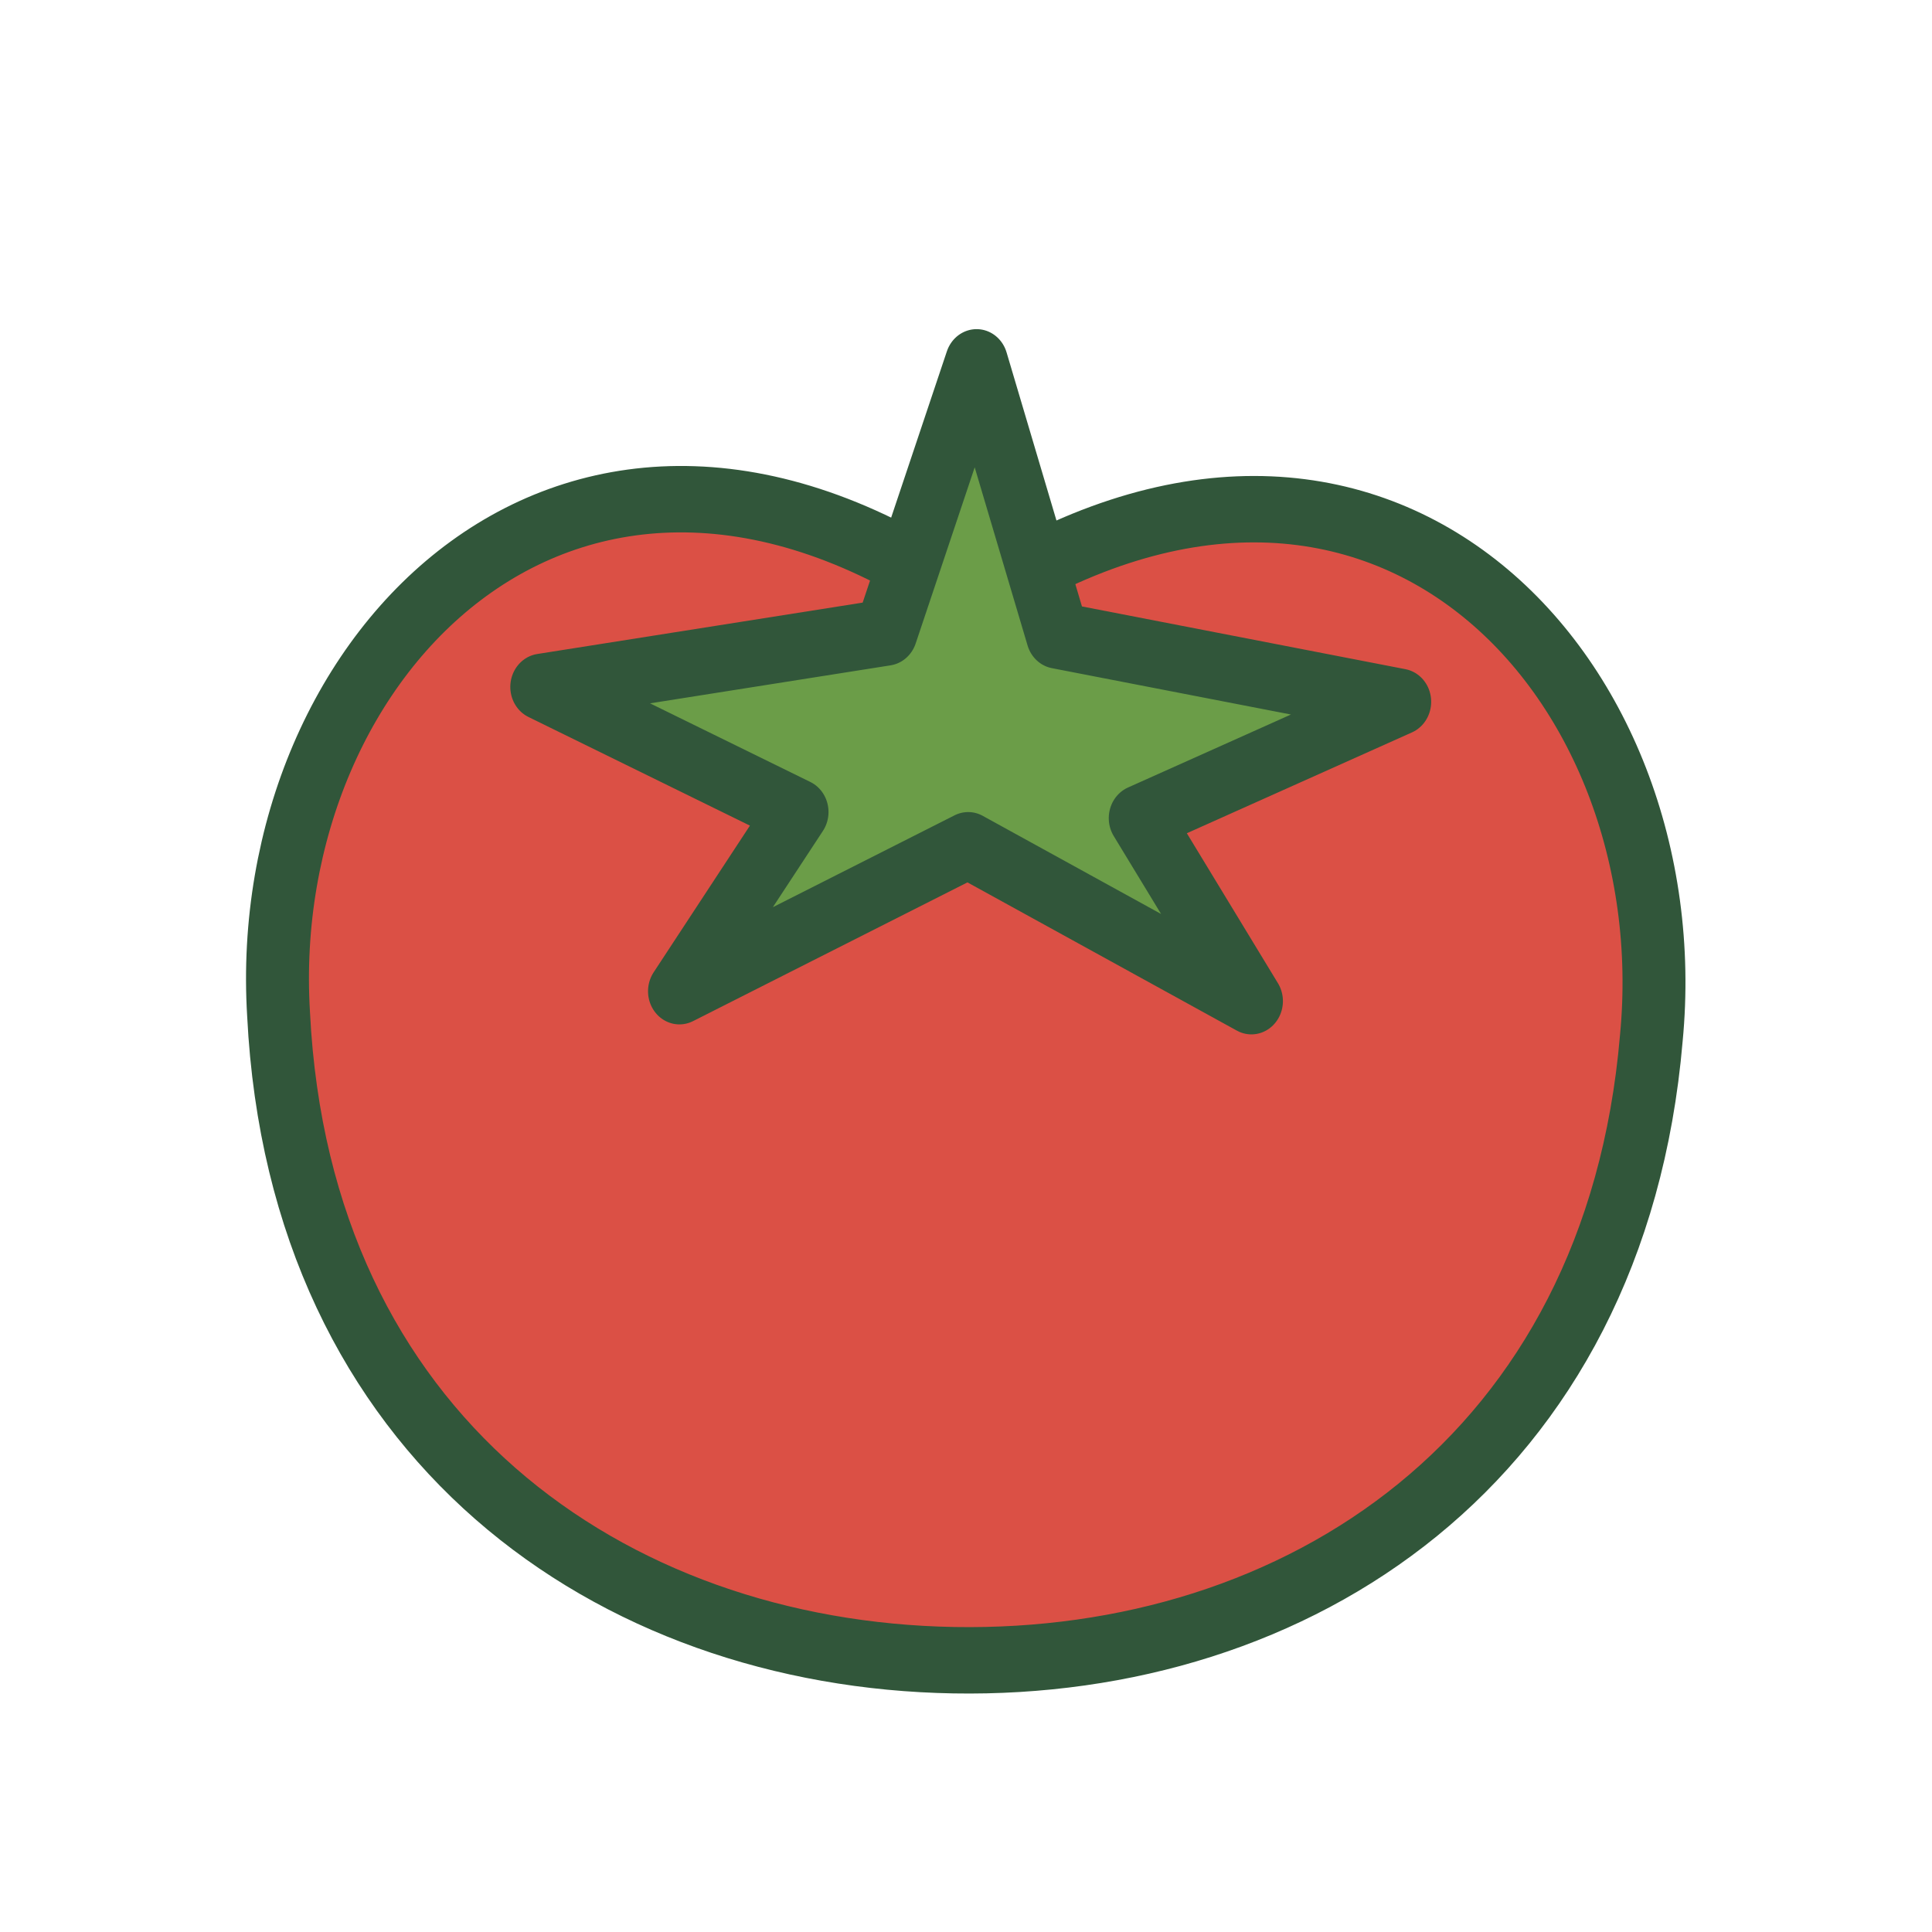
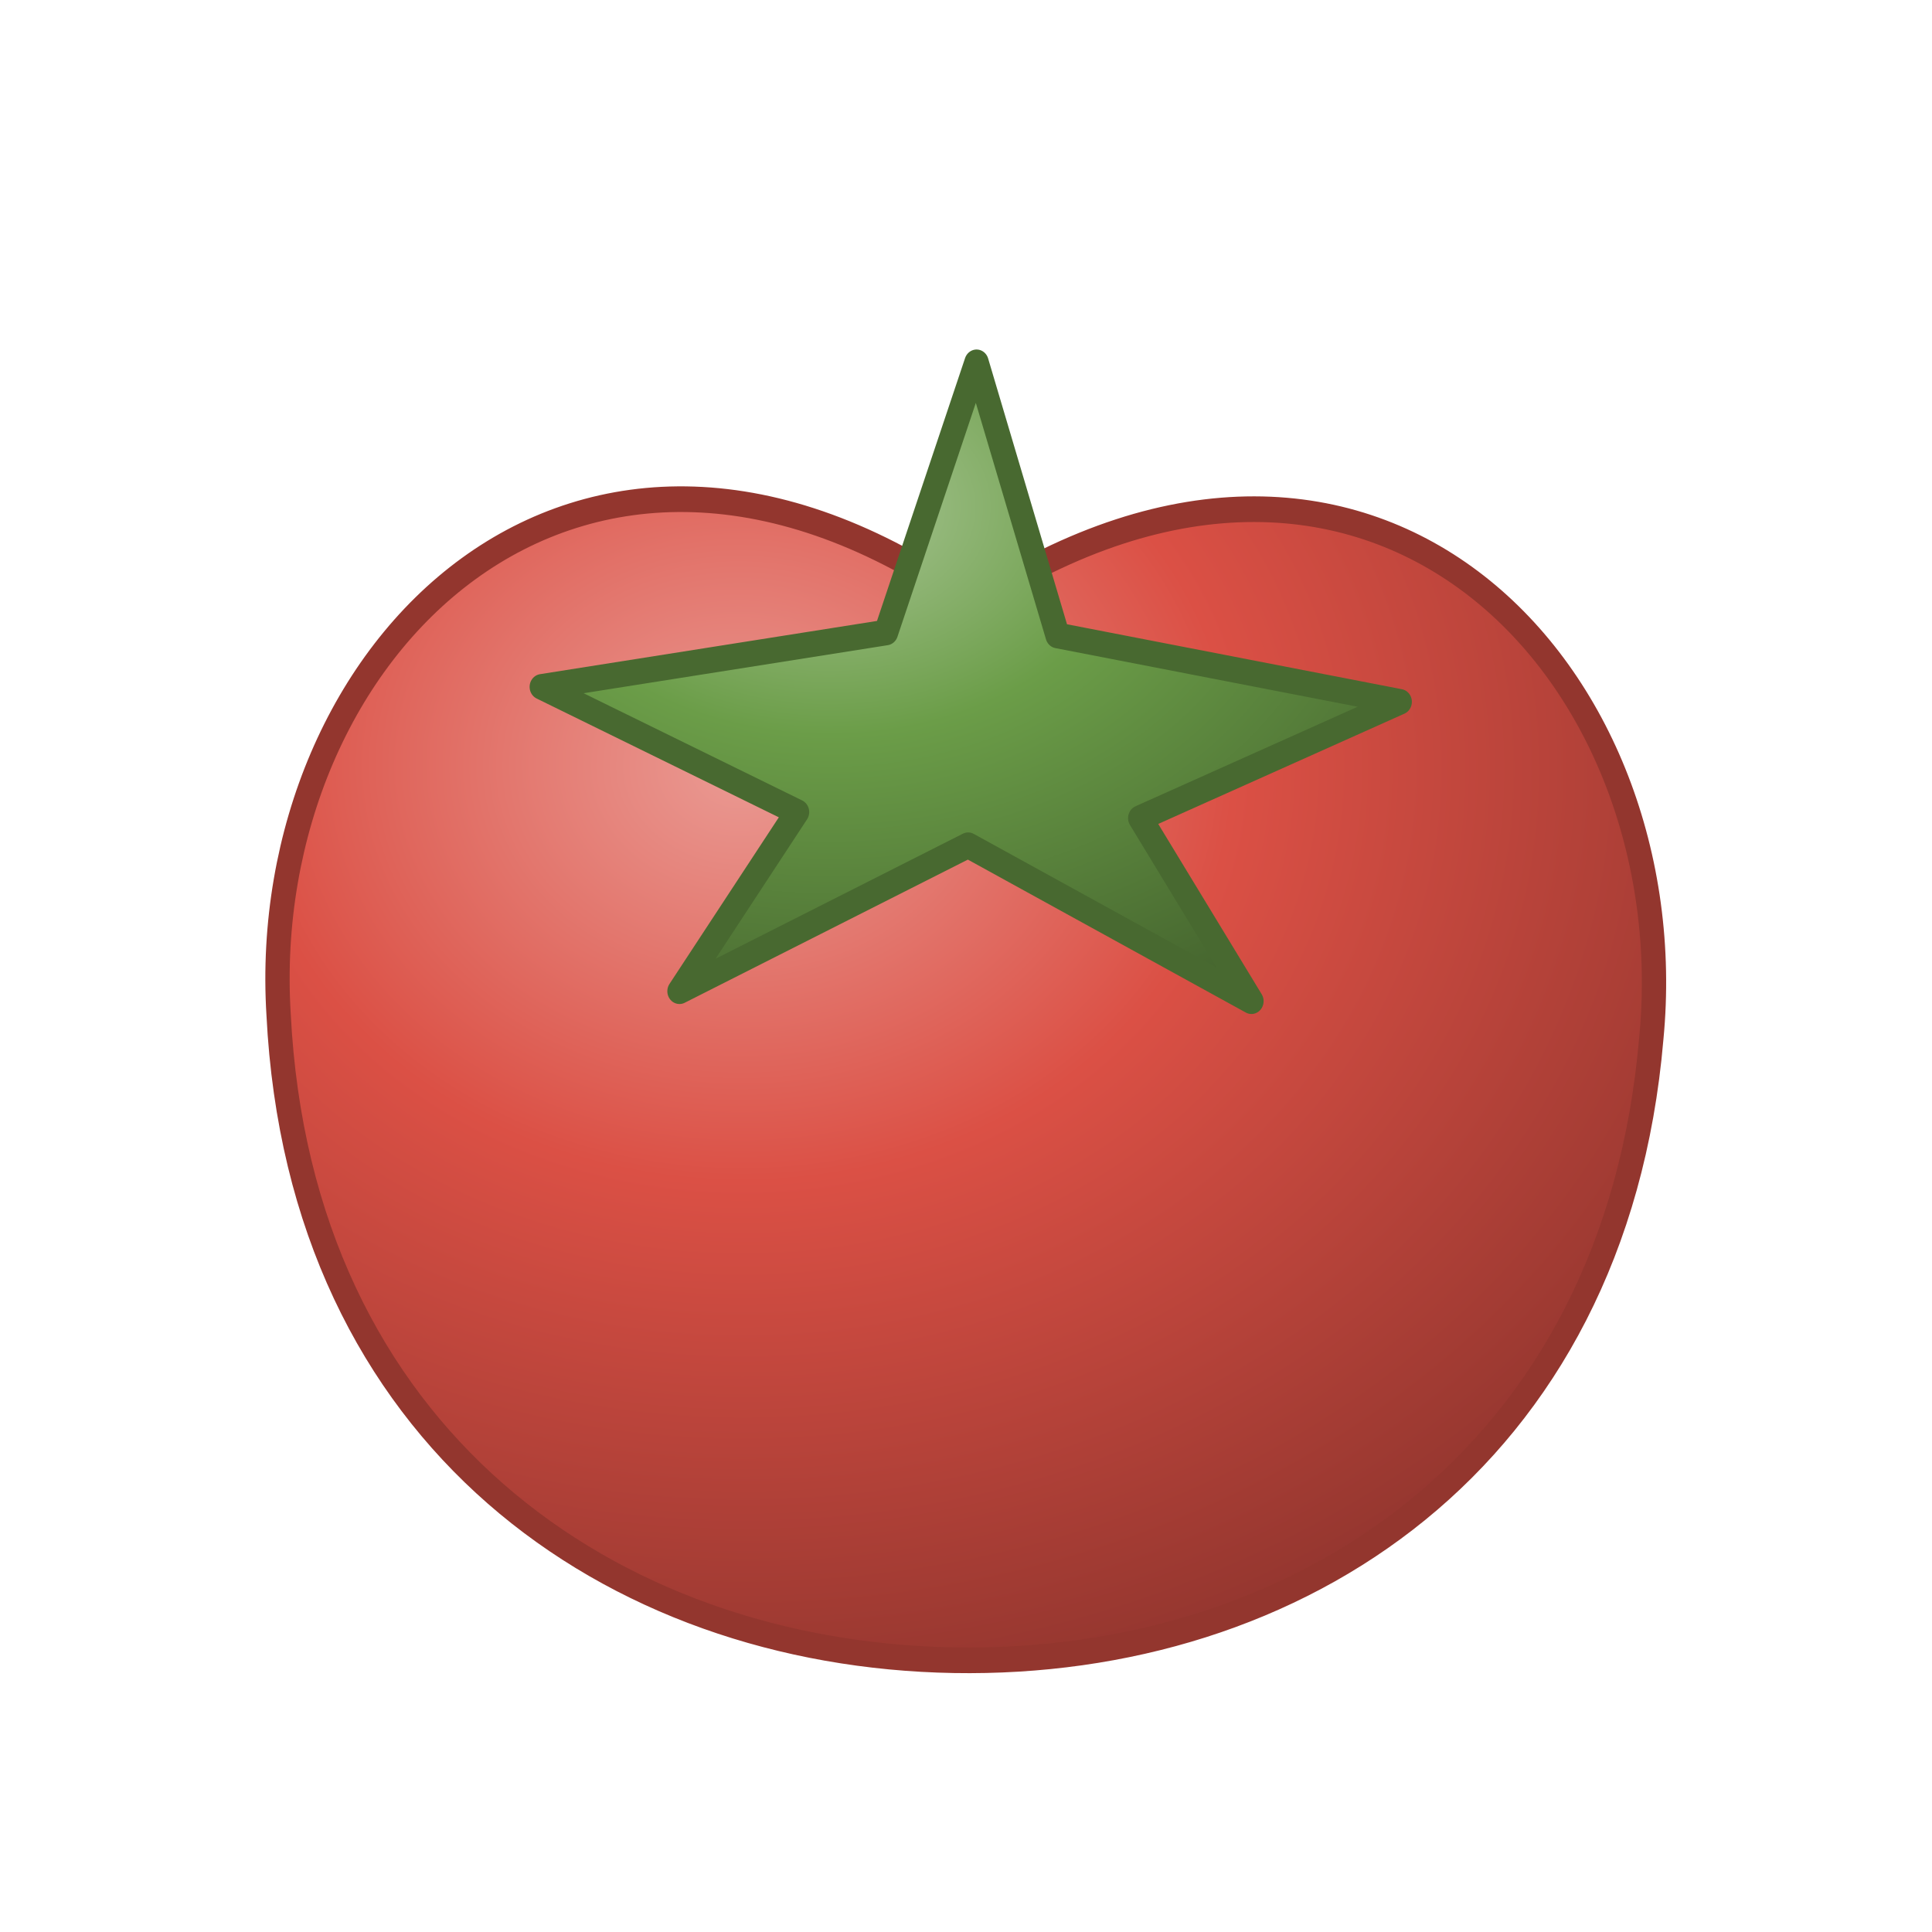
<svg xmlns="http://www.w3.org/2000/svg" viewBox="0 0 64 64" role="img" aria-label="Silvery Fir Tree Tomato">
-   <g transform="translate(32 32) rotate(1) scale(0.9475 1) translate(-32 -32)" stroke="#31563a" stroke-width="2.2" stroke-linecap="round" stroke-linejoin="round">
-     <path d="M32 20c14-9 25 2 24 14-1 14-12 21-24 21S9 48 8 34c-1-12 10-23 24-14Z" fill="#db5045" />
-     <path d="m32 12 3 9 12 2-9 4 4 6-10-5-10 5 4-6-9-4 12-2Z" fill="#6b9d48" />
+   <defs>
+     <radialGradient id="shade0" cx="33%" cy="23%" r="86%">
+       <stop stop-color="#ea9a93" />
+       <stop offset=".42" stop-color="#db5045" />
+       <stop offset="1" stop-color="#8e342d" />
+     </radialGradient>
+     <radialGradient id="shade1" cx="33%" cy="23%" r="86%">
+       <stop stop-color="#a9c695" />
+       <stop offset=".42" stop-color="#6b9d48" />
+       <stop offset="1" stop-color="#46662f" />
+     </radialGradient>
+   </defs>
+   <g transform="translate(32 32) rotate(1) scale(0.9475 1) translate(-32 -32)" stroke="#405a37" stroke-width=".85" stroke-linecap="round" stroke-linejoin="round">
+     <path d="M32 20c14-9 25 2 24 14-1 14-12 21-24 21S9 48 8 34c-1-12 10-23 24-14Z" fill="url(#shade0)" stroke="#93362e" />
+     <path d="m32 12 3 9 12 2-9 4 4 6-10-5-10 5 4-6-9-4 12-2Z" fill="url(#shade1)" stroke="#486930" />
  </g>
</svg>
